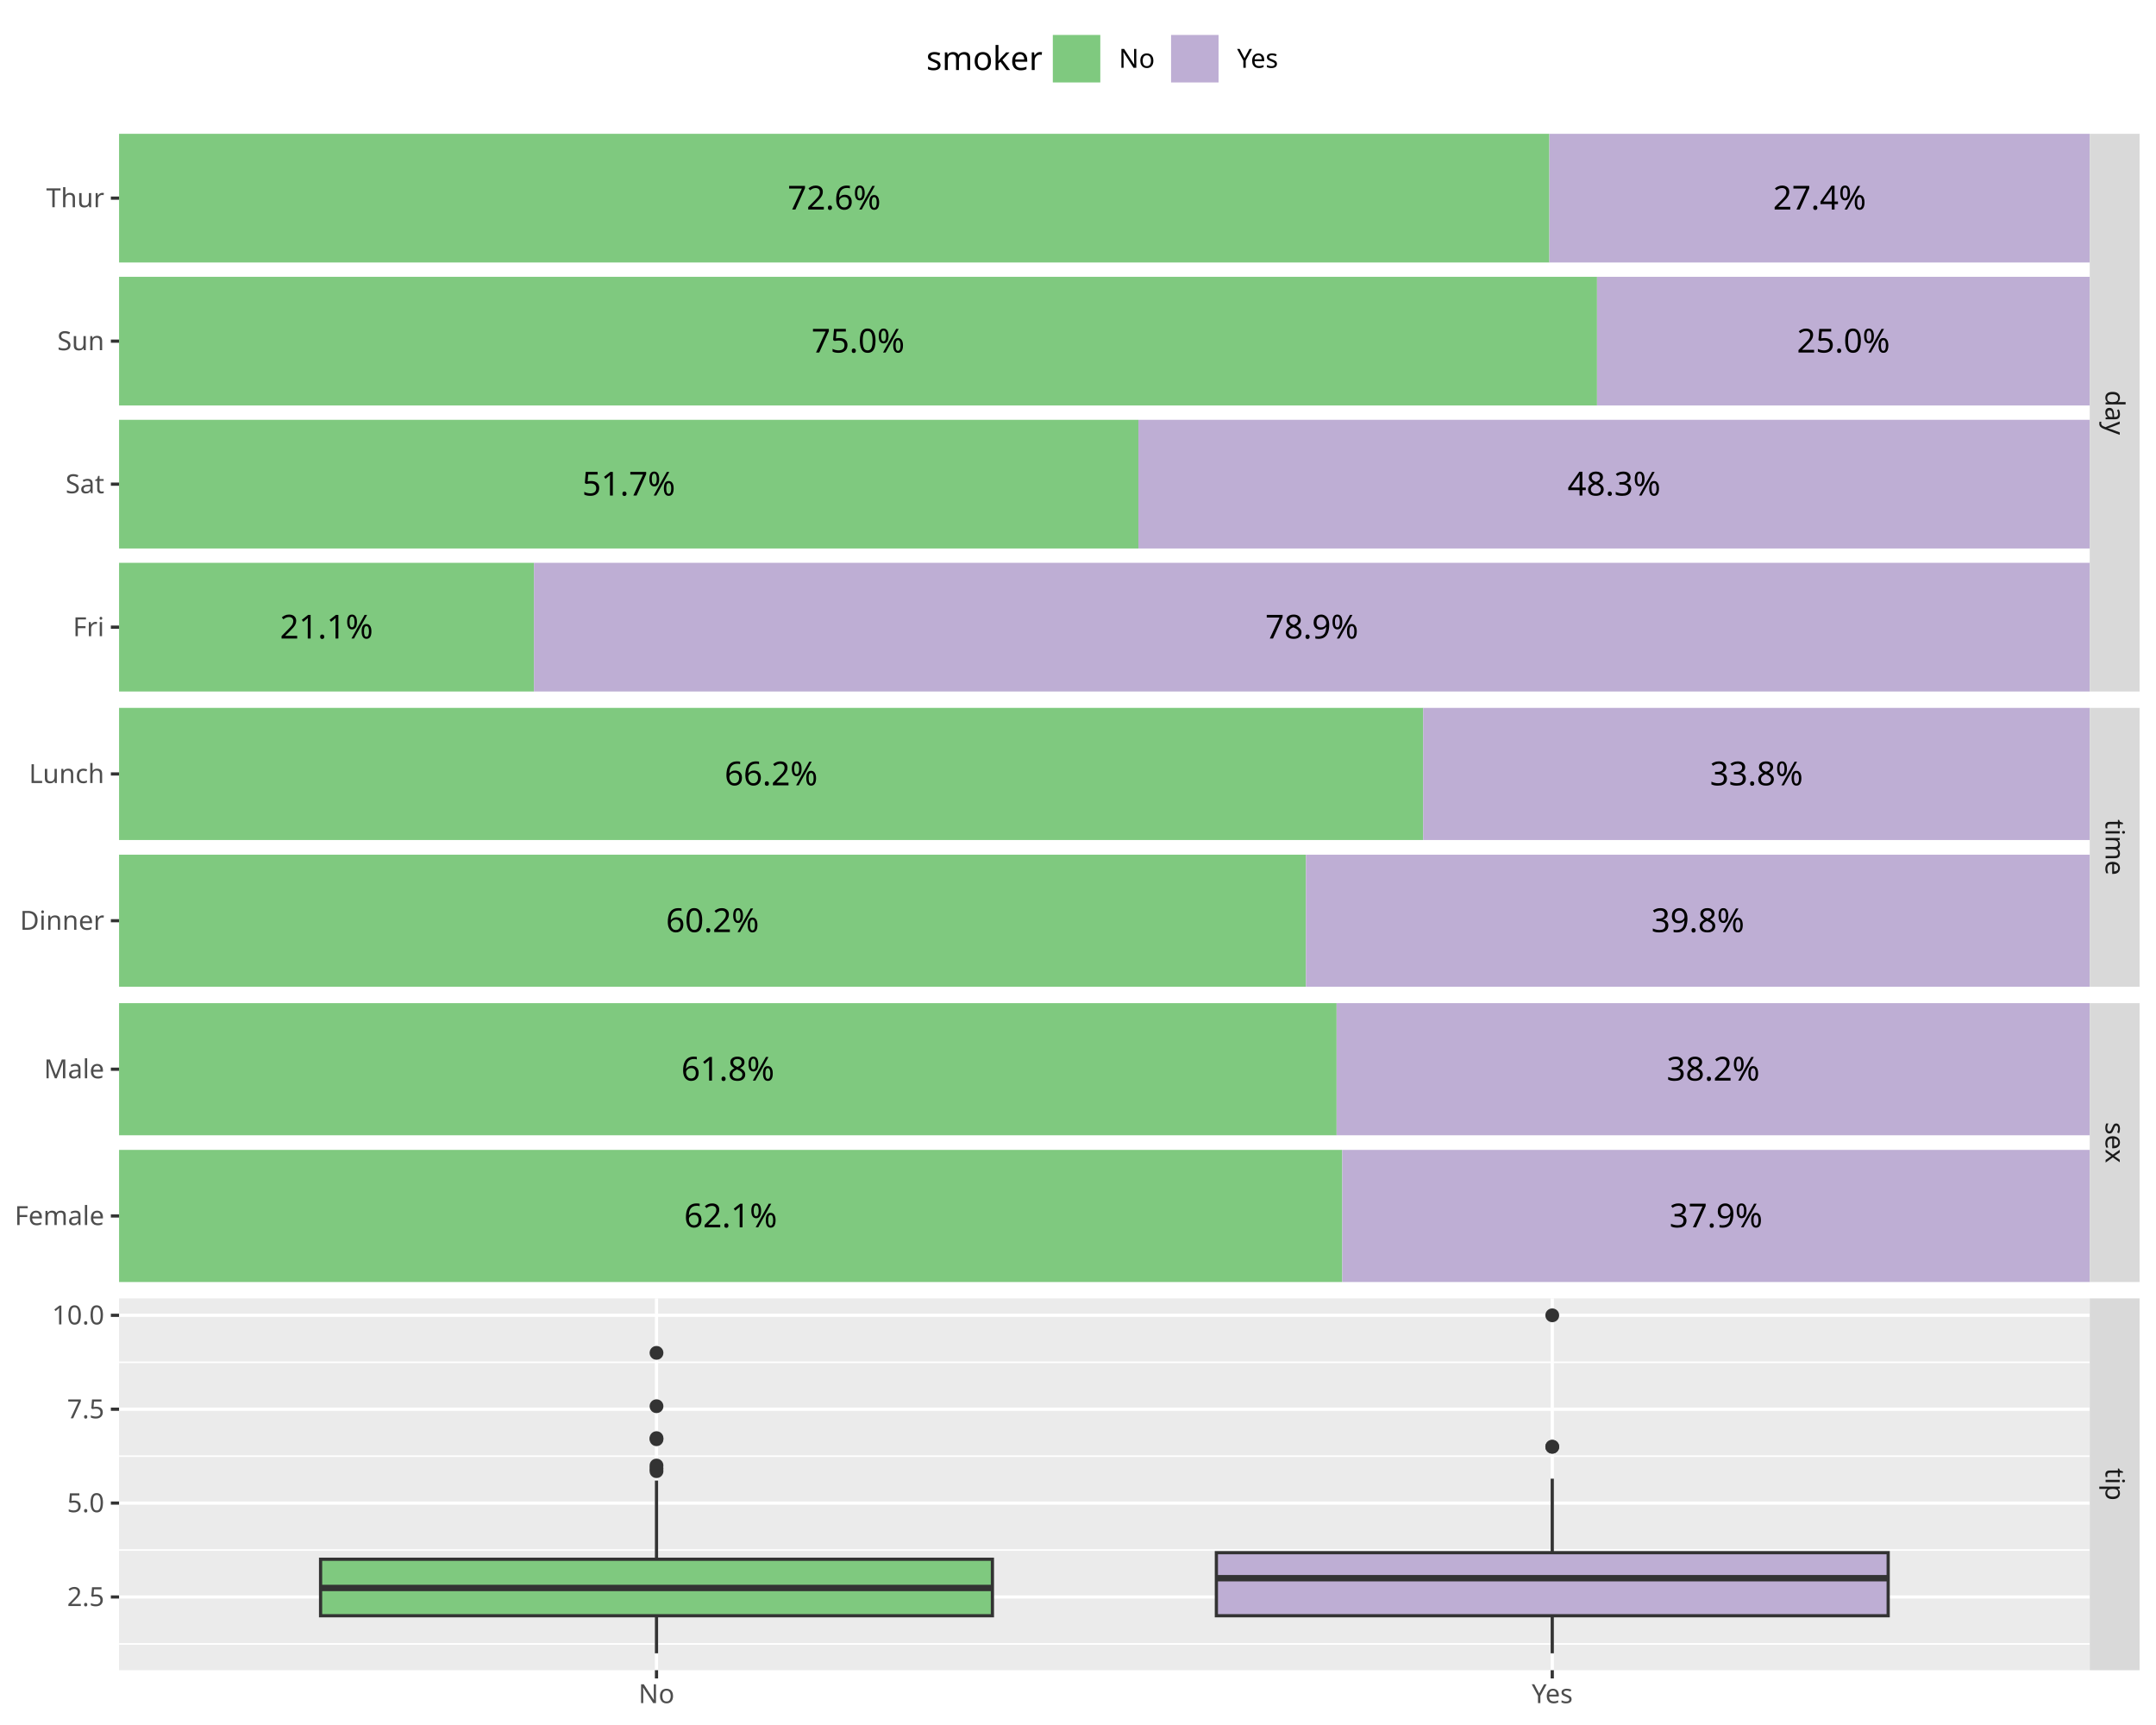
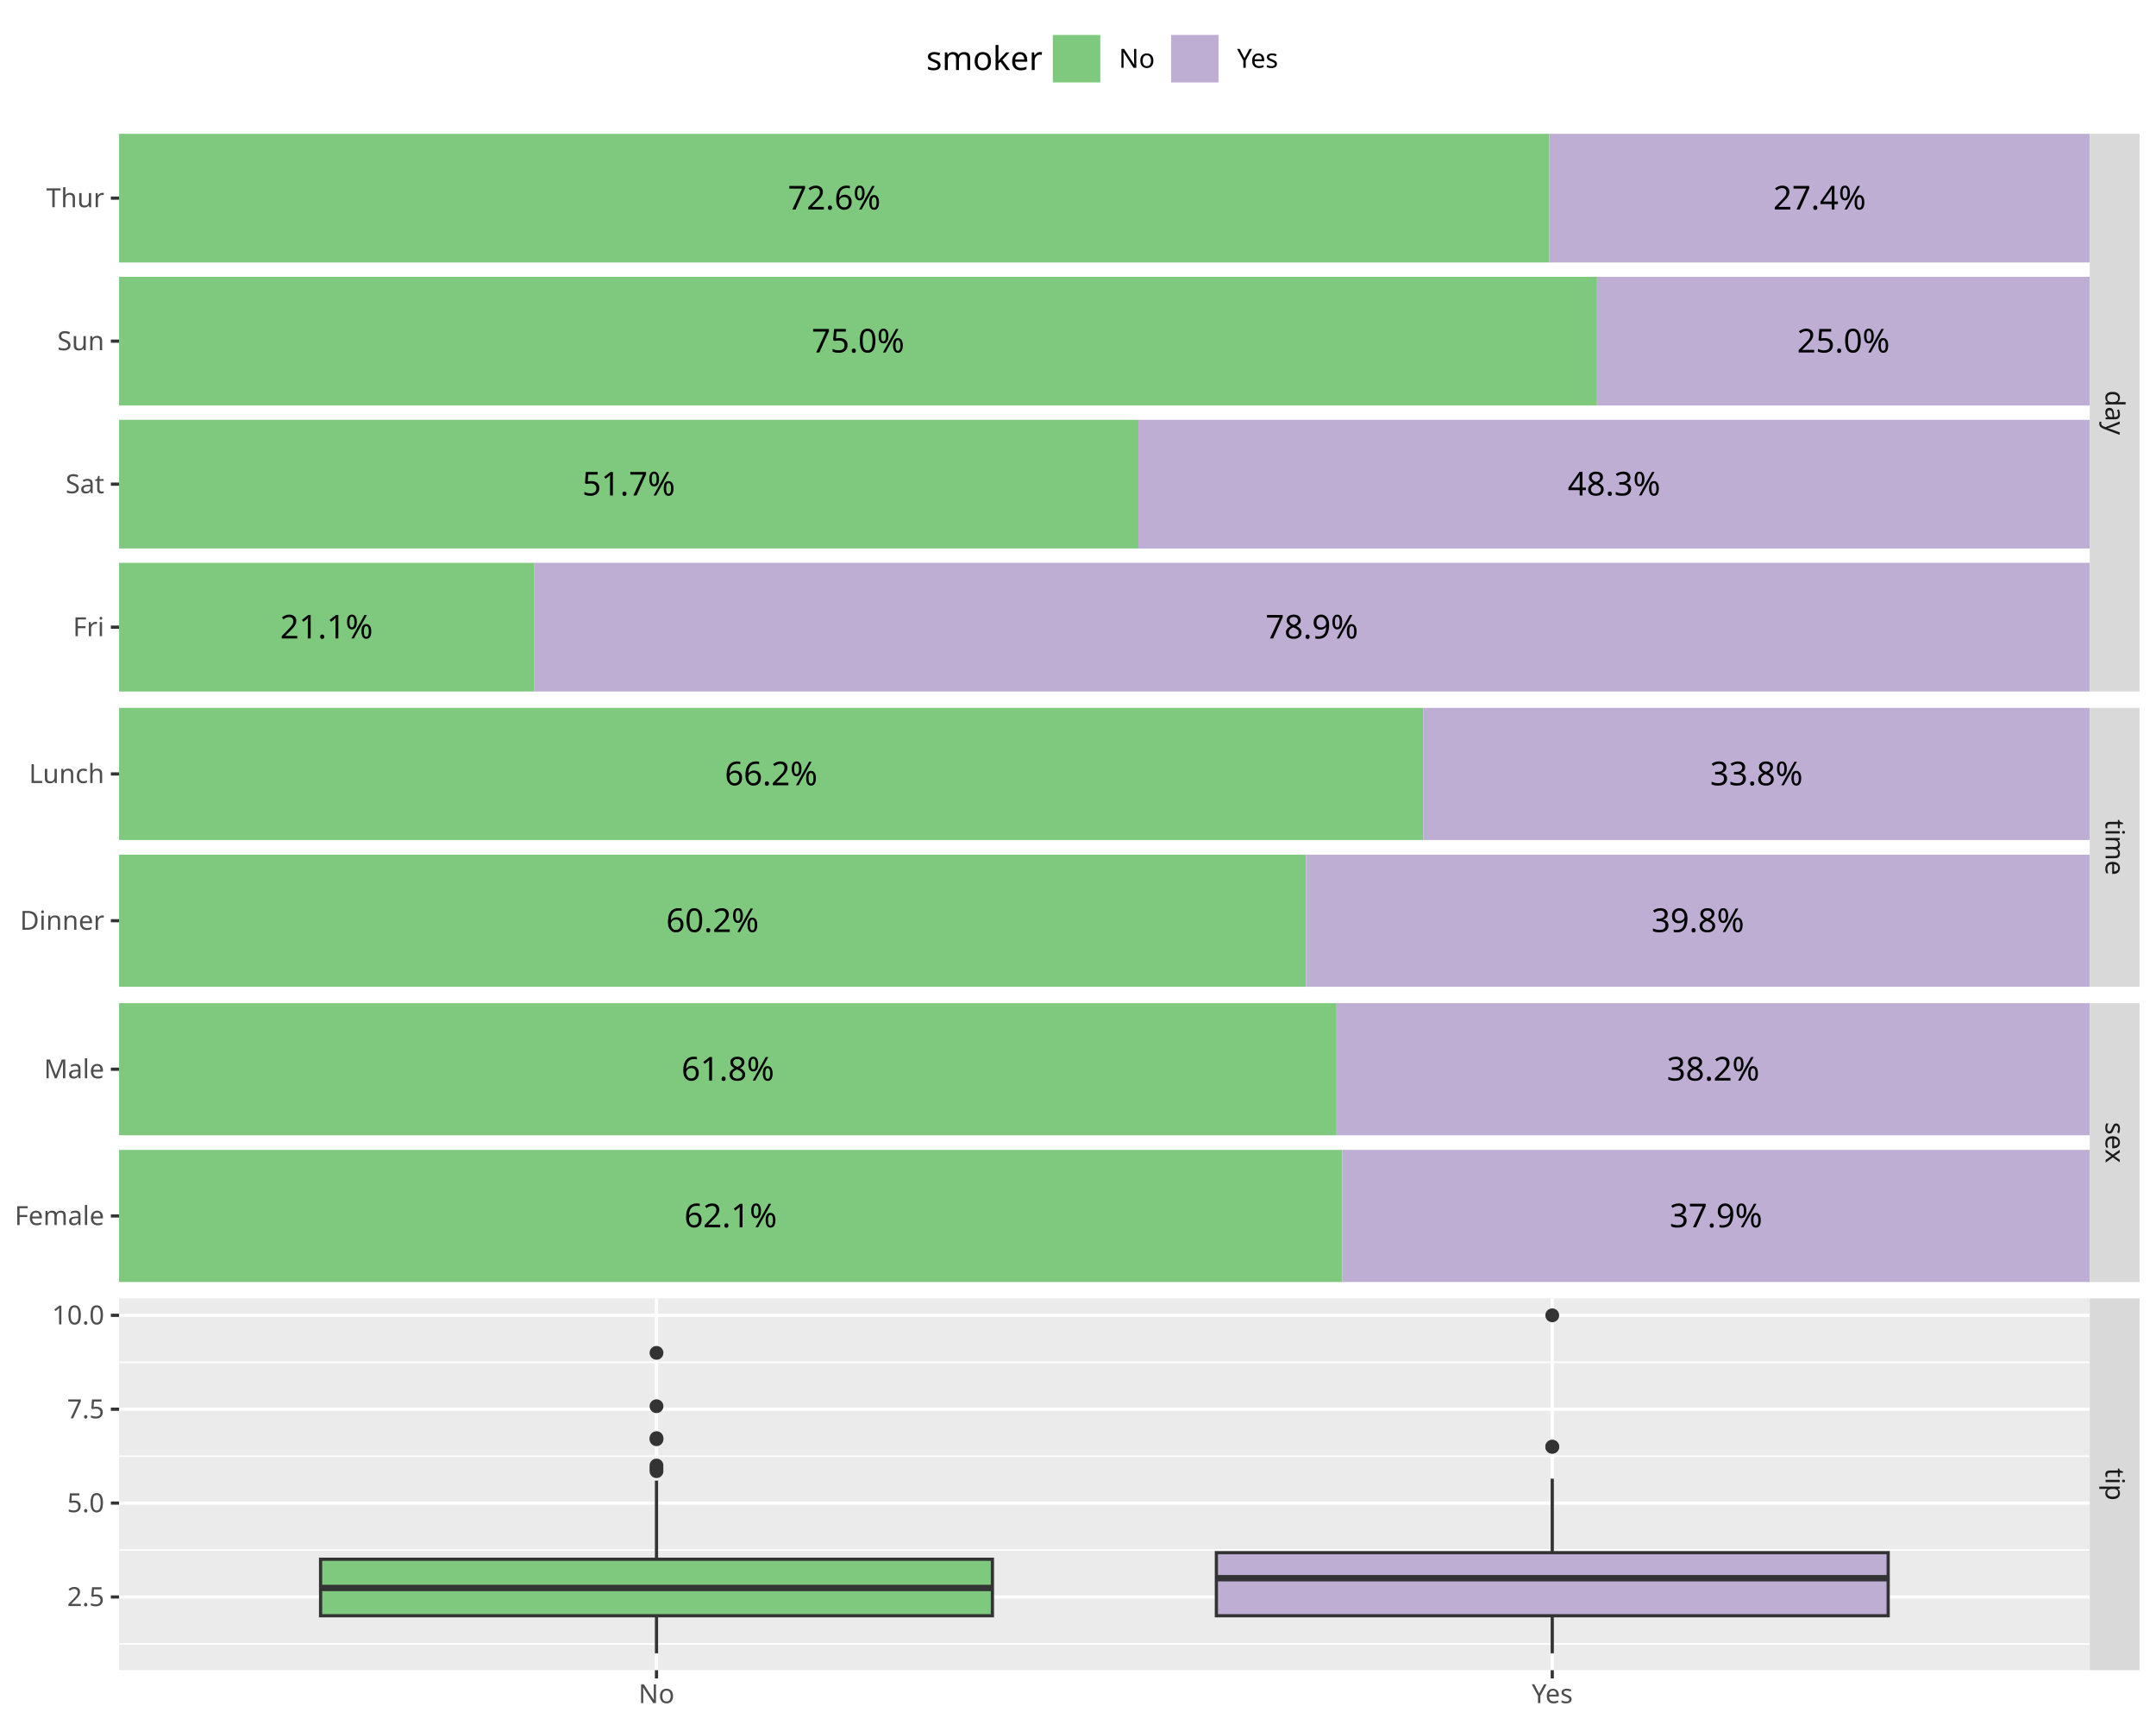
<svg xmlns="http://www.w3.org/2000/svg" class="svglite" data-engine-version="2.0" width="720.00pt" height="576.00pt" viewBox="0 0 720.00 576.00">
  <defs>
    <style type="text/css">
    .svglite line, .svglite polyline, .svglite polygon, .svglite path, .svglite rect, .svglite circle {
      fill: none;
      stroke: #000000;
      stroke-linecap: round;
      stroke-linejoin: round;
      stroke-miterlimit: 10.00;
    }
  </style>
  </defs>
  <rect width="100%" height="100%" style="stroke: none; fill: #FFFFFF;" />
  <defs>
    <clipPath id="cpMC4wMHw3MjAuMDB8MC4wMHw1NzYuMDA=">
      <rect x="0.00" y="0.00" width="720.00" height="576.00" />
    </clipPath>
  </defs>
  <g clip-path="url(#cpMC4wMHw3MjAuMDB8MC4wMHw1NzYuMDA=)">
    <rect x="0" y="0.00" width="720.00" height="576.00" style="stroke-width: 1.07; stroke: #FFFFFF; fill: #FFFFFF;" />
  </g>
  <defs>
    <clipPath id="cpMzkuNzZ8Njk3Ljg3fDQ0LjY4fDIzMC45MA==">
      <rect x="39.76" y="44.68" width="658.11" height="186.22" />
    </clipPath>
  </defs>
  <g clip-path="url(#cpMzkuNzZ8Njk3Ljg3fDQ0LjY4fDIzMC45MA==)">
    <rect x="39.76" y="187.92" width="138.55" height="42.97" style="stroke-width: 1.07; stroke: none; stroke-linecap: butt; stroke-linejoin: miter; fill: #7FC97F;" />
    <rect x="178.31" y="187.92" width="519.56" height="42.97" style="stroke-width: 1.07; stroke: none; stroke-linecap: butt; stroke-linejoin: miter; fill: #BEAED4;" />
    <rect x="39.76" y="140.18" width="340.40" height="42.97" style="stroke-width: 1.07; stroke: none; stroke-linecap: butt; stroke-linejoin: miter; fill: #7FC97F;" />
    <rect x="380.16" y="140.18" width="317.71" height="42.97" style="stroke-width: 1.07; stroke: none; stroke-linecap: butt; stroke-linejoin: miter; fill: #BEAED4;" />
    <rect x="39.76" y="92.43" width="493.58" height="42.97" style="stroke-width: 1.07; stroke: none; stroke-linecap: butt; stroke-linejoin: miter; fill: #7FC97F;" />
    <rect x="533.34" y="92.43" width="164.53" height="42.97" style="stroke-width: 1.07; stroke: none; stroke-linecap: butt; stroke-linejoin: miter; fill: #BEAED4;" />
    <rect x="39.76" y="44.68" width="477.66" height="42.97" style="stroke-width: 1.07; stroke: none; stroke-linecap: butt; stroke-linejoin: miter; fill: #7FC97F;" />
    <rect x="517.42" y="44.68" width="180.45" height="42.97" style="stroke-width: 1.07; stroke: none; stroke-linecap: butt; stroke-linejoin: miter; fill: #BEAED4;" />
-     <text x="109.03" y="213.21" text-anchor="middle" style="font-size: 11.04px; font-family: sans;" textLength="31.30px" lengthAdjust="spacingAndGlyphs">21.1%</text>
-     <text x="438.09" y="213.21" text-anchor="middle" style="font-size: 11.04px; font-family: sans;" textLength="31.30px" lengthAdjust="spacingAndGlyphs">78.9%</text>
-     <text x="209.96" y="165.46" text-anchor="middle" style="font-size: 11.04px; font-family: sans;" textLength="31.30px" lengthAdjust="spacingAndGlyphs">51.7%</text>
-     <text x="539.02" y="165.46" text-anchor="middle" style="font-size: 11.04px; font-family: sans;" textLength="31.30px" lengthAdjust="spacingAndGlyphs">48.3%</text>
-     <text x="286.55" y="117.71" text-anchor="middle" style="font-size: 11.04px; font-family: sans;" textLength="31.30px" lengthAdjust="spacingAndGlyphs">75.0%</text>
-     <text x="615.61" y="117.71" text-anchor="middle" style="font-size: 11.04px; font-family: sans;" textLength="31.30px" lengthAdjust="spacingAndGlyphs">25.0%</text>
-     <text x="278.59" y="69.96" text-anchor="middle" style="font-size: 11.04px; font-family: sans;" textLength="31.30px" lengthAdjust="spacingAndGlyphs">72.6%</text>
-     <text x="607.65" y="69.96" text-anchor="middle" style="font-size: 11.04px; font-family: sans;" textLength="31.30px" lengthAdjust="spacingAndGlyphs">27.4%</text>
+     <text x="109.03" y="213.20" text-anchor="middle" style="font-size: 11.00px; font-family: sans;" textLength="31.19px" lengthAdjust="spacingAndGlyphs">21.1%</text>
+     <text x="438.09" y="213.20" text-anchor="middle" style="font-size: 11.00px; font-family: sans;" textLength="31.19px" lengthAdjust="spacingAndGlyphs">78.9%</text>
+     <text x="209.96" y="165.45" text-anchor="middle" style="font-size: 11.00px; font-family: sans;" textLength="31.19px" lengthAdjust="spacingAndGlyphs">51.7%</text>
+     <text x="539.02" y="165.45" text-anchor="middle" style="font-size: 11.00px; font-family: sans;" textLength="31.19px" lengthAdjust="spacingAndGlyphs">48.3%</text>
+     <text x="286.55" y="117.70" text-anchor="middle" style="font-size: 11.00px; font-family: sans;" textLength="31.19px" lengthAdjust="spacingAndGlyphs">75.0%</text>
+     <text x="615.61" y="117.70" text-anchor="middle" style="font-size: 11.00px; font-family: sans;" textLength="31.19px" lengthAdjust="spacingAndGlyphs">25.0%</text>
+     <text x="278.59" y="69.95" text-anchor="middle" style="font-size: 11.00px; font-family: sans;" textLength="31.19px" lengthAdjust="spacingAndGlyphs">72.6%</text>
+     <text x="607.65" y="69.95" text-anchor="middle" style="font-size: 11.00px; font-family: sans;" textLength="31.19px" lengthAdjust="spacingAndGlyphs">27.4%</text>
  </g>
-   <g clip-path="url(#cpMC4wMHw3MjAuMDB8MC4wMHw1NzYuMDA=)">
- </g>
-   <g clip-path="url(#cpMzkuNzZ8Njk3Ljg3fDQ0LjY4fDIzMC45MA==)">
- </g>
  <g clip-path="url(#cpMC4wMHw3MjAuMDB8MC4wMHw1NzYuMDA=)">
</g>
  <defs>
    <clipPath id="cpMzkuNzZ8Njk3Ljg3fDIzNi4zOHwzMjkuNDk=">
      <rect x="39.76" y="236.38" width="658.11" height="93.11" />
    </clipPath>
  </defs>
  <g clip-path="url(#cpMzkuNzZ8Njk3Ljg3fDIzNi4zOHwzMjkuNDk=)">
    <rect x="39.76" y="285.38" width="396.36" height="44.11" style="stroke-width: 1.07; stroke: none; stroke-linecap: butt; stroke-linejoin: miter; fill: #7FC97F;" />
    <rect x="436.12" y="285.38" width="261.75" height="44.11" style="stroke-width: 1.07; stroke: none; stroke-linecap: butt; stroke-linejoin: miter; fill: #BEAED4;" />
    <rect x="39.76" y="236.38" width="435.52" height="44.11" style="stroke-width: 1.07; stroke: none; stroke-linecap: butt; stroke-linejoin: miter; fill: #7FC97F;" />
    <rect x="475.27" y="236.38" width="222.60" height="44.11" style="stroke-width: 1.07; stroke: none; stroke-linecap: butt; stroke-linejoin: miter; fill: #BEAED4;" />
-     <text x="237.94" y="311.24" text-anchor="middle" style="font-size: 11.04px; font-family: sans;" textLength="31.30px" lengthAdjust="spacingAndGlyphs">60.2%</text>
-     <text x="567.00" y="311.24" text-anchor="middle" style="font-size: 11.04px; font-family: sans;" textLength="31.30px" lengthAdjust="spacingAndGlyphs">39.8%</text>
-     <text x="257.52" y="262.23" text-anchor="middle" style="font-size: 11.04px; font-family: sans;" textLength="31.30px" lengthAdjust="spacingAndGlyphs">66.2%</text>
-     <text x="586.57" y="262.23" text-anchor="middle" style="font-size: 11.04px; font-family: sans;" textLength="31.30px" lengthAdjust="spacingAndGlyphs">33.8%</text>
+     <text x="237.94" y="311.22" text-anchor="middle" style="font-size: 11.00px; font-family: sans;" textLength="31.19px" lengthAdjust="spacingAndGlyphs">60.2%</text>
+     <text x="567.00" y="311.22" text-anchor="middle" style="font-size: 11.00px; font-family: sans;" textLength="31.19px" lengthAdjust="spacingAndGlyphs">39.8%</text>
+     <text x="257.52" y="262.22" text-anchor="middle" style="font-size: 11.00px; font-family: sans;" textLength="31.19px" lengthAdjust="spacingAndGlyphs">66.2%</text>
+     <text x="586.57" y="262.22" text-anchor="middle" style="font-size: 11.00px; font-family: sans;" textLength="31.19px" lengthAdjust="spacingAndGlyphs">33.8%</text>
  </g>
-   <g clip-path="url(#cpMC4wMHw3MjAuMDB8MC4wMHw1NzYuMDA=)">
- </g>
-   <g clip-path="url(#cpMzkuNzZ8Njk3Ljg3fDIzNi4zOHwzMjkuNDk=)">
- </g>
  <g clip-path="url(#cpMC4wMHw3MjAuMDB8MC4wMHw1NzYuMDA=)">
</g>
  <defs>
    <clipPath id="cpMzkuNzZ8Njk3Ljg3fDMzNC45N3w0MjguMDg=">
      <rect x="39.76" y="334.97" width="658.11" height="93.11" />
    </clipPath>
  </defs>
  <g clip-path="url(#cpMzkuNzZ8Njk3Ljg3fDMzNC45N3w0MjguMDg=)">
    <rect x="39.76" y="383.97" width="408.48" height="44.11" style="stroke-width: 1.07; stroke: none; stroke-linecap: butt; stroke-linejoin: miter; fill: #7FC97F;" />
    <rect x="448.24" y="383.97" width="249.63" height="44.11" style="stroke-width: 1.07; stroke: none; stroke-linecap: butt; stroke-linejoin: miter; fill: #BEAED4;" />
    <rect x="39.76" y="334.97" width="406.60" height="44.11" style="stroke-width: 1.07; stroke: none; stroke-linecap: butt; stroke-linejoin: miter; fill: #7FC97F;" />
    <rect x="446.36" y="334.97" width="251.51" height="44.11" style="stroke-width: 1.07; stroke: none; stroke-linecap: butt; stroke-linejoin: miter; fill: #BEAED4;" />
-     <text x="244.00" y="409.83" text-anchor="middle" style="font-size: 11.04px; font-family: sans;" textLength="31.30px" lengthAdjust="spacingAndGlyphs">62.1%</text>
-     <text x="573.06" y="409.83" text-anchor="middle" style="font-size: 11.04px; font-family: sans;" textLength="31.30px" lengthAdjust="spacingAndGlyphs">37.9%</text>
-     <text x="243.06" y="360.82" text-anchor="middle" style="font-size: 11.04px; font-family: sans;" textLength="31.30px" lengthAdjust="spacingAndGlyphs">61.8%</text>
-     <text x="572.12" y="360.82" text-anchor="middle" style="font-size: 11.04px; font-family: sans;" textLength="31.30px" lengthAdjust="spacingAndGlyphs">38.2%</text>
+     <text x="244.00" y="409.81" text-anchor="middle" style="font-size: 11.00px; font-family: sans;" textLength="31.19px" lengthAdjust="spacingAndGlyphs">62.1%</text>
+     <text x="573.06" y="409.81" text-anchor="middle" style="font-size: 11.00px; font-family: sans;" textLength="31.19px" lengthAdjust="spacingAndGlyphs">37.9%</text>
+     <text x="243.06" y="360.81" text-anchor="middle" style="font-size: 11.00px; font-family: sans;" textLength="31.19px" lengthAdjust="spacingAndGlyphs">61.8%</text>
+     <text x="572.12" y="360.81" text-anchor="middle" style="font-size: 11.00px; font-family: sans;" textLength="31.19px" lengthAdjust="spacingAndGlyphs">38.2%</text>
  </g>
-   <g clip-path="url(#cpMC4wMHw3MjAuMDB8MC4wMHw1NzYuMDA=)">
- </g>
-   <g clip-path="url(#cpMzkuNzZ8Njk3Ljg3fDMzNC45N3w0MjguMDg=)">
- </g>
  <g clip-path="url(#cpMC4wMHw3MjAuMDB8MC4wMHw1NzYuMDA=)">
</g>
  <defs>
    <clipPath id="cpMzkuNzZ8Njk3Ljg3fDQzMy41Nnw1NTcuNzE=">
      <rect x="39.76" y="433.56" width="658.11" height="124.15" />
    </clipPath>
  </defs>
  <g clip-path="url(#cpMzkuNzZ8Njk3Ljg3fDQzMy41Nnw1NTcuNzE=)">
    <rect x="39.76" y="433.56" width="658.11" height="124.15" style="stroke-width: 1.07; stroke: none; fill: #EBEBEB;" />
    <polyline points="39.76,548.93 697.87,548.93 " style="stroke-width: 0.53; stroke: #FFFFFF; stroke-linecap: butt;" />
    <polyline points="39.76,517.58 697.87,517.58 " style="stroke-width: 0.53; stroke: #FFFFFF; stroke-linecap: butt;" />
    <polyline points="39.76,486.23 697.87,486.23 " style="stroke-width: 0.53; stroke: #FFFFFF; stroke-linecap: butt;" />
    <polyline points="39.76,454.88 697.87,454.88 " style="stroke-width: 0.53; stroke: #FFFFFF; stroke-linecap: butt;" />
    <polyline points="39.76,533.25 697.87,533.25 " style="stroke-width: 1.07; stroke: #FFFFFF; stroke-linecap: butt;" />
    <polyline points="39.76,501.90 697.87,501.90 " style="stroke-width: 1.07; stroke: #FFFFFF; stroke-linecap: butt;" />
    <polyline points="39.76,470.55 697.87,470.55 " style="stroke-width: 1.07; stroke: #FFFFFF; stroke-linecap: butt;" />
    <polyline points="39.76,439.20 697.87,439.20 " style="stroke-width: 1.07; stroke: #FFFFFF; stroke-linecap: butt;" />
    <polyline points="219.24,557.71 219.24,433.56 " style="stroke-width: 1.07; stroke: #FFFFFF; stroke-linecap: butt;" />
    <polyline points="518.38,557.71 518.38,433.56 " style="stroke-width: 1.07; stroke: #FFFFFF; stroke-linecap: butt;" />
    <circle cx="219.24" cy="469.55" r="1.95" style="stroke-width: 0.71; stroke: #333333; fill: #333333;" />
    <circle cx="219.24" cy="489.36" r="1.95" style="stroke-width: 0.71; stroke: #333333; fill: #333333;" />
    <circle cx="219.24" cy="480.21" r="1.95" style="stroke-width: 0.71; stroke: #333333; fill: #333333;" />
    <circle cx="219.24" cy="491.24" r="1.95" style="stroke-width: 0.71; stroke: #333333; fill: #333333;" />
    <circle cx="219.24" cy="480.58" r="1.95" style="stroke-width: 0.71; stroke: #333333; fill: #333333;" />
    <circle cx="219.24" cy="451.74" r="1.95" style="stroke-width: 0.71; stroke: #333333; fill: #333333;" />
    <circle cx="219.24" cy="490.37" r="1.95" style="stroke-width: 0.71; stroke: #333333; fill: #333333;" />
    <line x1="219.24" y1="520.65" x2="219.24" y2="494.38" style="stroke-width: 1.07; stroke: #333333; stroke-linecap: butt;" />
    <line x1="219.24" y1="539.52" x2="219.24" y2="552.06" style="stroke-width: 1.07; stroke: #333333; stroke-linecap: butt;" />
    <polygon points="107.06,520.65 107.06,539.52 331.42,539.52 331.42,520.65 107.06,520.65 " style="stroke-width: 1.07; stroke: #333333; stroke-linecap: butt; stroke-linejoin: miter; fill: #7FC97F;" />
    <line x1="107.06" y1="530.24" x2="331.42" y2="530.24" style="stroke-width: 2.13; stroke: #333333; stroke-linecap: butt; stroke-linejoin: miter;" />
    <circle cx="518.38" cy="439.20" r="1.95" style="stroke-width: 0.71; stroke: #333333; fill: #333333;" />
    <circle cx="518.38" cy="483.09" r="1.95" style="stroke-width: 0.71; stroke: #333333; fill: #333333;" />
    <circle cx="518.38" cy="483.09" r="1.95" style="stroke-width: 0.71; stroke: #333333; fill: #333333;" />
    <line x1="518.38" y1="518.46" x2="518.38" y2="493.75" style="stroke-width: 1.07; stroke: #333333; stroke-linecap: butt;" />
    <line x1="518.38" y1="539.52" x2="518.38" y2="552.06" style="stroke-width: 1.07; stroke: #333333; stroke-linecap: butt;" />
    <polygon points="406.21,518.46 406.21,539.52 630.56,539.52 630.56,518.46 406.21,518.46 " style="stroke-width: 1.07; stroke: #333333; stroke-linecap: butt; stroke-linejoin: miter; fill: #BEAED4;" />
    <line x1="406.21" y1="526.98" x2="630.56" y2="526.98" style="stroke-width: 2.13; stroke: #333333; stroke-linecap: butt; stroke-linejoin: miter;" />
  </g>
-   <g clip-path="url(#cpMC4wMHw3MjAuMDB8MC4wMHw1NzYuMDA=)">
- </g>
-   <g clip-path="url(#cpMzkuNzZ8Njk3Ljg3fDQzMy41Nnw1NTcuNzE=)">
- </g>
-   <g clip-path="url(#cpMC4wMHw3MjAuMDB8MC4wMHw1NzYuMDA=)">
- </g>
-   <defs>
-     <clipPath id="cpMzkuNzZ8Njk3Ljg3fDQ0LjY4fDQ0LjY4">
-       <rect x="39.76" y="44.68" width="658.11" height="0.00" />
-     </clipPath>
-   </defs>
-   <g clip-path="url(#cpMzkuNzZ8Njk3Ljg3fDQ0LjY4fDQ0LjY4)">
- </g>
  <g clip-path="url(#cpMC4wMHw3MjAuMDB8MC4wMHw1NzYuMDA=)">
</g>
  <defs>
    <clipPath id="cpNjk3Ljg3fDcxNC41Mnw0NC42OHwyMzAuOTA=">
      <rect x="697.87" y="44.68" width="16.65" height="186.22" />
    </clipPath>
  </defs>
  <g clip-path="url(#cpNjk3Ljg3fDcxNC41Mnw0NC42OHwyMzAuOTA=)">
    <rect x="697.87" y="44.68" width="16.65" height="186.22" style="stroke-width: 1.07; stroke: none; fill: #D9D9D9;" />
    <text transform="translate(703.17,137.79) rotate(90)" text-anchor="middle" style="font-size: 8.80px; fill: #1A1A1A; font-family: sans;" textLength="14.19px" lengthAdjust="spacingAndGlyphs">day</text>
  </g>
  <g clip-path="url(#cpMC4wMHw3MjAuMDB8MC4wMHw1NzYuMDA=)">
</g>
  <defs>
    <clipPath id="cpNjk3Ljg3fDcxNC41MnwyMzYuMzh8MzI5LjQ5">
      <rect x="697.87" y="236.38" width="16.65" height="93.11" />
    </clipPath>
  </defs>
  <g clip-path="url(#cpNjk3Ljg3fDcxNC41MnwyMzYuMzh8MzI5LjQ5)">
    <rect x="697.87" y="236.38" width="16.65" height="93.11" style="stroke-width: 1.07; stroke: none; fill: #D9D9D9;" />
    <text transform="translate(703.17,282.93) rotate(90)" text-anchor="middle" style="font-size: 8.80px; fill: #1A1A1A; font-family: sans;" textLength="16.63px" lengthAdjust="spacingAndGlyphs">time</text>
  </g>
  <g clip-path="url(#cpMC4wMHw3MjAuMDB8MC4wMHw1NzYuMDA=)">
</g>
  <defs>
    <clipPath id="cpNjk3Ljg3fDcxNC41MnwzMzQuOTd8NDI4LjA4">
      <rect x="697.87" y="334.97" width="16.65" height="93.11" />
    </clipPath>
  </defs>
  <g clip-path="url(#cpNjk3Ljg3fDcxNC41MnwzMzQuOTd8NDI4LjA4)">
    <rect x="697.87" y="334.97" width="16.65" height="93.11" style="stroke-width: 1.07; stroke: none; fill: #D9D9D9;" />
    <text transform="translate(703.17,381.52) rotate(90)" text-anchor="middle" style="font-size: 8.80px; fill: #1A1A1A; font-family: sans;" textLength="13.70px" lengthAdjust="spacingAndGlyphs">sex</text>
  </g>
  <g clip-path="url(#cpMC4wMHw3MjAuMDB8MC4wMHw1NzYuMDA=)">
</g>
  <defs>
    <clipPath id="cpNjk3Ljg3fDcxNC41Mnw0MzMuNTZ8NTU3Ljcx">
      <rect x="697.87" y="433.56" width="16.65" height="124.15" />
    </clipPath>
  </defs>
  <g clip-path="url(#cpNjk3Ljg3fDcxNC41Mnw0MzMuNTZ8NTU3Ljcx)">
    <rect x="697.87" y="433.56" width="16.65" height="124.15" style="stroke-width: 1.07; stroke: none; fill: #D9D9D9;" />
    <text transform="translate(703.17,495.63) rotate(90)" text-anchor="middle" style="font-size: 8.80px; fill: #1A1A1A; font-family: sans;" textLength="9.29px" lengthAdjust="spacingAndGlyphs">tip</text>
  </g>
  <g clip-path="url(#cpMC4wMHw3MjAuMDB8MC4wMHw1NzYuMDA=)">
    <polyline points="219.24,560.45 219.24,557.71 " style="stroke-width: 1.07; stroke: #333333; stroke-linecap: butt;" />
    <polyline points="518.38,560.45 518.38,557.71 " style="stroke-width: 1.07; stroke: #333333; stroke-linecap: butt;" />
    <text x="219.24" y="568.69" text-anchor="middle" style="font-size: 8.80px; fill: #4D4D4D; font-family: sans;" textLength="11.25px" lengthAdjust="spacingAndGlyphs">No</text>
    <text x="518.38" y="568.69" text-anchor="middle" style="font-size: 8.80px; fill: #4D4D4D; font-family: sans;" textLength="15.17px" lengthAdjust="spacingAndGlyphs">Yes</text>
    <text x="34.83" y="212.44" text-anchor="end" style="font-size: 8.80px; fill: #4D4D4D; font-family: sans;" textLength="10.26px" lengthAdjust="spacingAndGlyphs">Fri</text>
    <text x="34.83" y="164.69" text-anchor="end" style="font-size: 8.80px; fill: #4D4D4D; font-family: sans;" textLength="13.21px" lengthAdjust="spacingAndGlyphs">Sat</text>
    <text x="34.83" y="116.94" text-anchor="end" style="font-size: 8.80px; fill: #4D4D4D; font-family: sans;" textLength="15.66px" lengthAdjust="spacingAndGlyphs">Sun</text>
    <text x="34.83" y="69.19" text-anchor="end" style="font-size: 8.80px; fill: #4D4D4D; font-family: sans;" textLength="18.09px" lengthAdjust="spacingAndGlyphs">Thur</text>
    <polyline points="37.02,209.41 39.76,209.41 " style="stroke-width: 1.07; stroke: #333333; stroke-linecap: butt;" />
    <polyline points="37.02,161.66 39.76,161.66 " style="stroke-width: 1.07; stroke: #333333; stroke-linecap: butt;" />
    <polyline points="37.02,113.91 39.76,113.91 " style="stroke-width: 1.07; stroke: #333333; stroke-linecap: butt;" />
    <polyline points="37.02,66.16 39.76,66.16 " style="stroke-width: 1.07; stroke: #333333; stroke-linecap: butt;" />
    <text x="34.83" y="310.46" text-anchor="end" style="font-size: 8.80px; fill: #4D4D4D; font-family: sans;" textLength="25.92px" lengthAdjust="spacingAndGlyphs">Dinner</text>
    <text x="34.83" y="261.46" text-anchor="end" style="font-size: 8.80px; fill: #4D4D4D; font-family: sans;" textLength="23.98px" lengthAdjust="spacingAndGlyphs">Lunch</text>
    <polyline points="37.02,307.44 39.76,307.44 " style="stroke-width: 1.07; stroke: #333333; stroke-linecap: butt;" />
    <polyline points="37.02,258.43 39.76,258.43 " style="stroke-width: 1.07; stroke: #333333; stroke-linecap: butt;" />
    <text x="34.83" y="409.05" text-anchor="end" style="font-size: 8.80px; fill: #4D4D4D; font-family: sans;" textLength="29.35px" lengthAdjust="spacingAndGlyphs">Female</text>
    <text x="34.83" y="360.05" text-anchor="end" style="font-size: 8.80px; fill: #4D4D4D; font-family: sans;" textLength="19.08px" lengthAdjust="spacingAndGlyphs">Male</text>
    <polyline points="37.02,406.03 39.76,406.03 " style="stroke-width: 1.07; stroke: #333333; stroke-linecap: butt;" />
    <polyline points="37.02,357.02 39.76,357.02 " style="stroke-width: 1.07; stroke: #333333; stroke-linecap: butt;" />
    <text x="34.83" y="536.28" text-anchor="end" style="font-size: 8.80px; fill: #4D4D4D; font-family: sans;" textLength="12.23px" lengthAdjust="spacingAndGlyphs">2.5</text>
    <text x="34.83" y="504.93" text-anchor="end" style="font-size: 8.80px; fill: #4D4D4D; font-family: sans;" textLength="12.23px" lengthAdjust="spacingAndGlyphs">5.0</text>
    <text x="34.83" y="473.58" text-anchor="end" style="font-size: 8.80px; fill: #4D4D4D; font-family: sans;" textLength="12.23px" lengthAdjust="spacingAndGlyphs">7.5</text>
    <text x="34.83" y="442.23" text-anchor="end" style="font-size: 8.80px; fill: #4D4D4D; font-family: sans;" textLength="17.13px" lengthAdjust="spacingAndGlyphs">10.0</text>
    <polyline points="37.02,533.25 39.76,533.25 " style="stroke-width: 1.07; stroke: #333333; stroke-linecap: butt;" />
    <polyline points="37.02,501.90 39.76,501.90 " style="stroke-width: 1.07; stroke: #333333; stroke-linecap: butt;" />
    <polyline points="37.02,470.55 39.76,470.55 " style="stroke-width: 1.07; stroke: #333333; stroke-linecap: butt;" />
    <polyline points="37.02,439.20 39.76,439.20 " style="stroke-width: 1.07; stroke: #333333; stroke-linecap: butt;" />
    <rect x="303.85" y="5.48" width="129.93" height="28.24" style="stroke-width: 1.07; stroke: none; fill: #FFFFFF;" />
    <text x="309.33" y="23.38" style="font-size: 11.00px; font-family: sans;" textLength="36.08px" lengthAdjust="spacingAndGlyphs">smoker</text>
    <rect x="351.59" y="11.67" width="15.86" height="15.86" style="stroke-width: 1.07; stroke: none; stroke-linecap: butt; stroke-linejoin: miter; fill: #7FC97F;" />
    <rect x="391.08" y="11.67" width="15.86" height="15.86" style="stroke-width: 1.07; stroke: none; stroke-linecap: butt; stroke-linejoin: miter; fill: #BEAED4;" />
    <text x="373.64" y="22.63" style="font-size: 8.80px; font-family: sans;" textLength="11.25px" lengthAdjust="spacingAndGlyphs">No</text>
    <text x="413.13" y="22.63" style="font-size: 8.80px; font-family: sans;" textLength="15.17px" lengthAdjust="spacingAndGlyphs">Yes</text>
  </g>
</svg>
